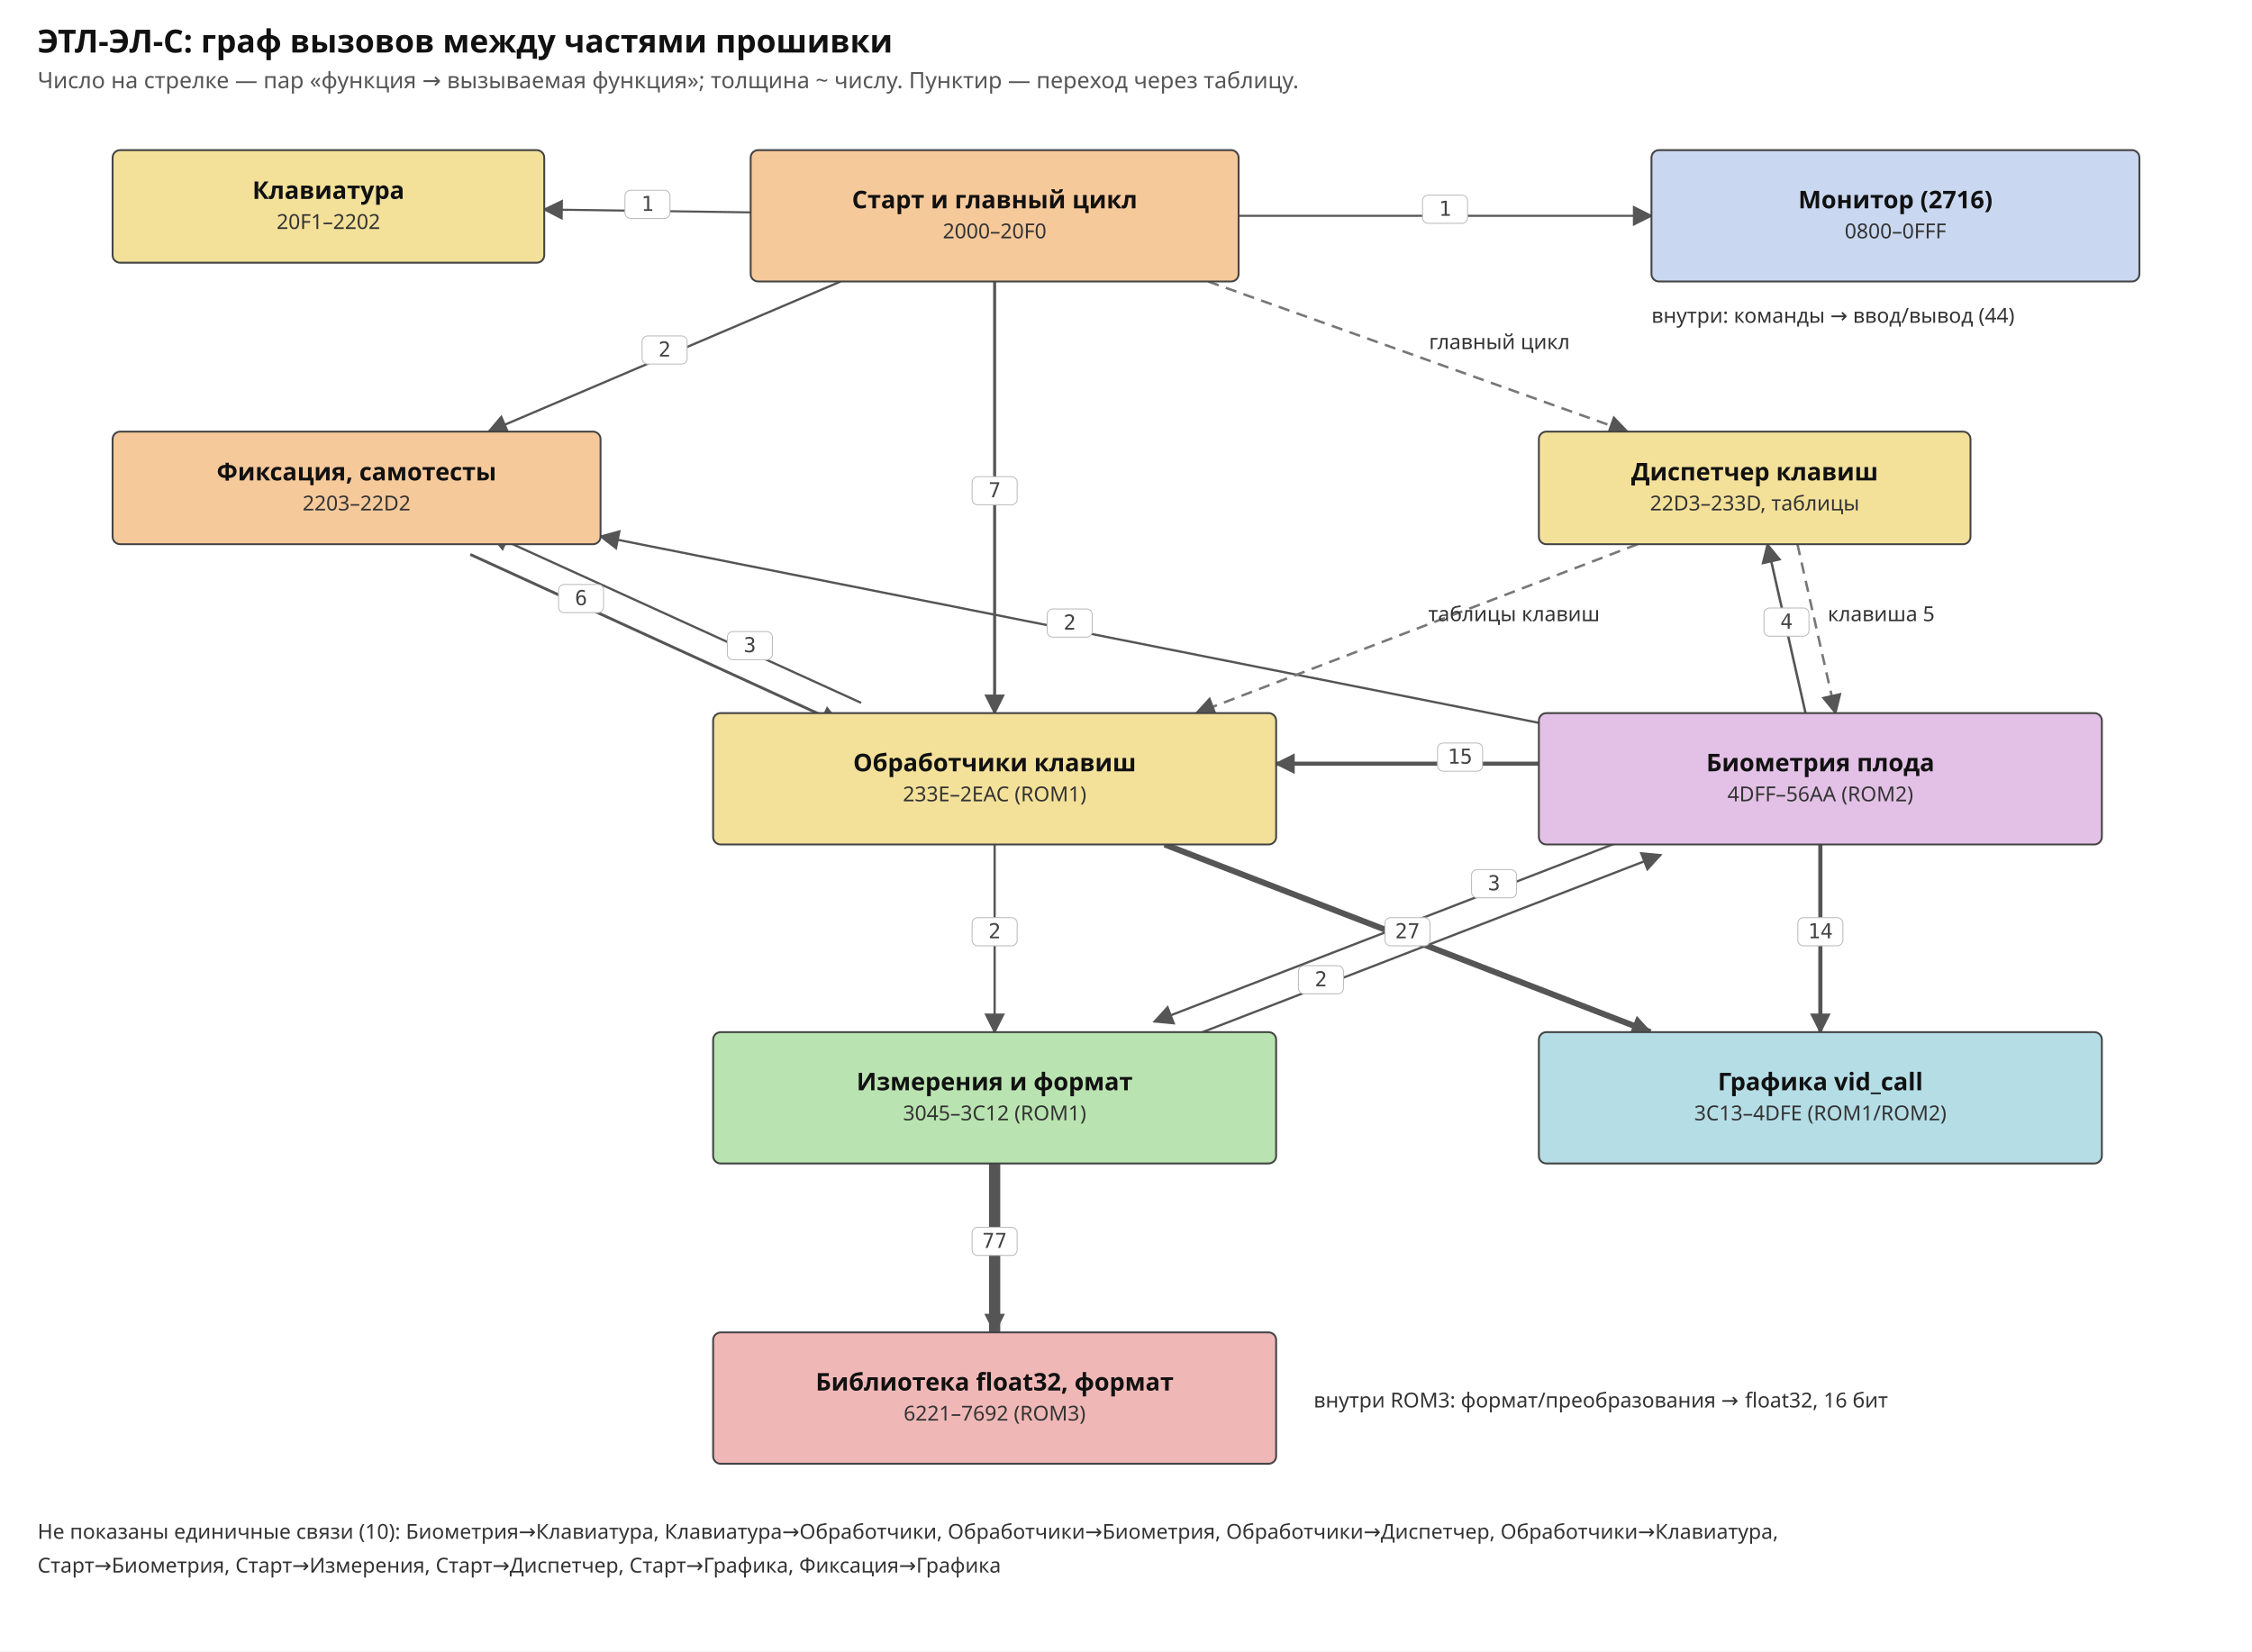
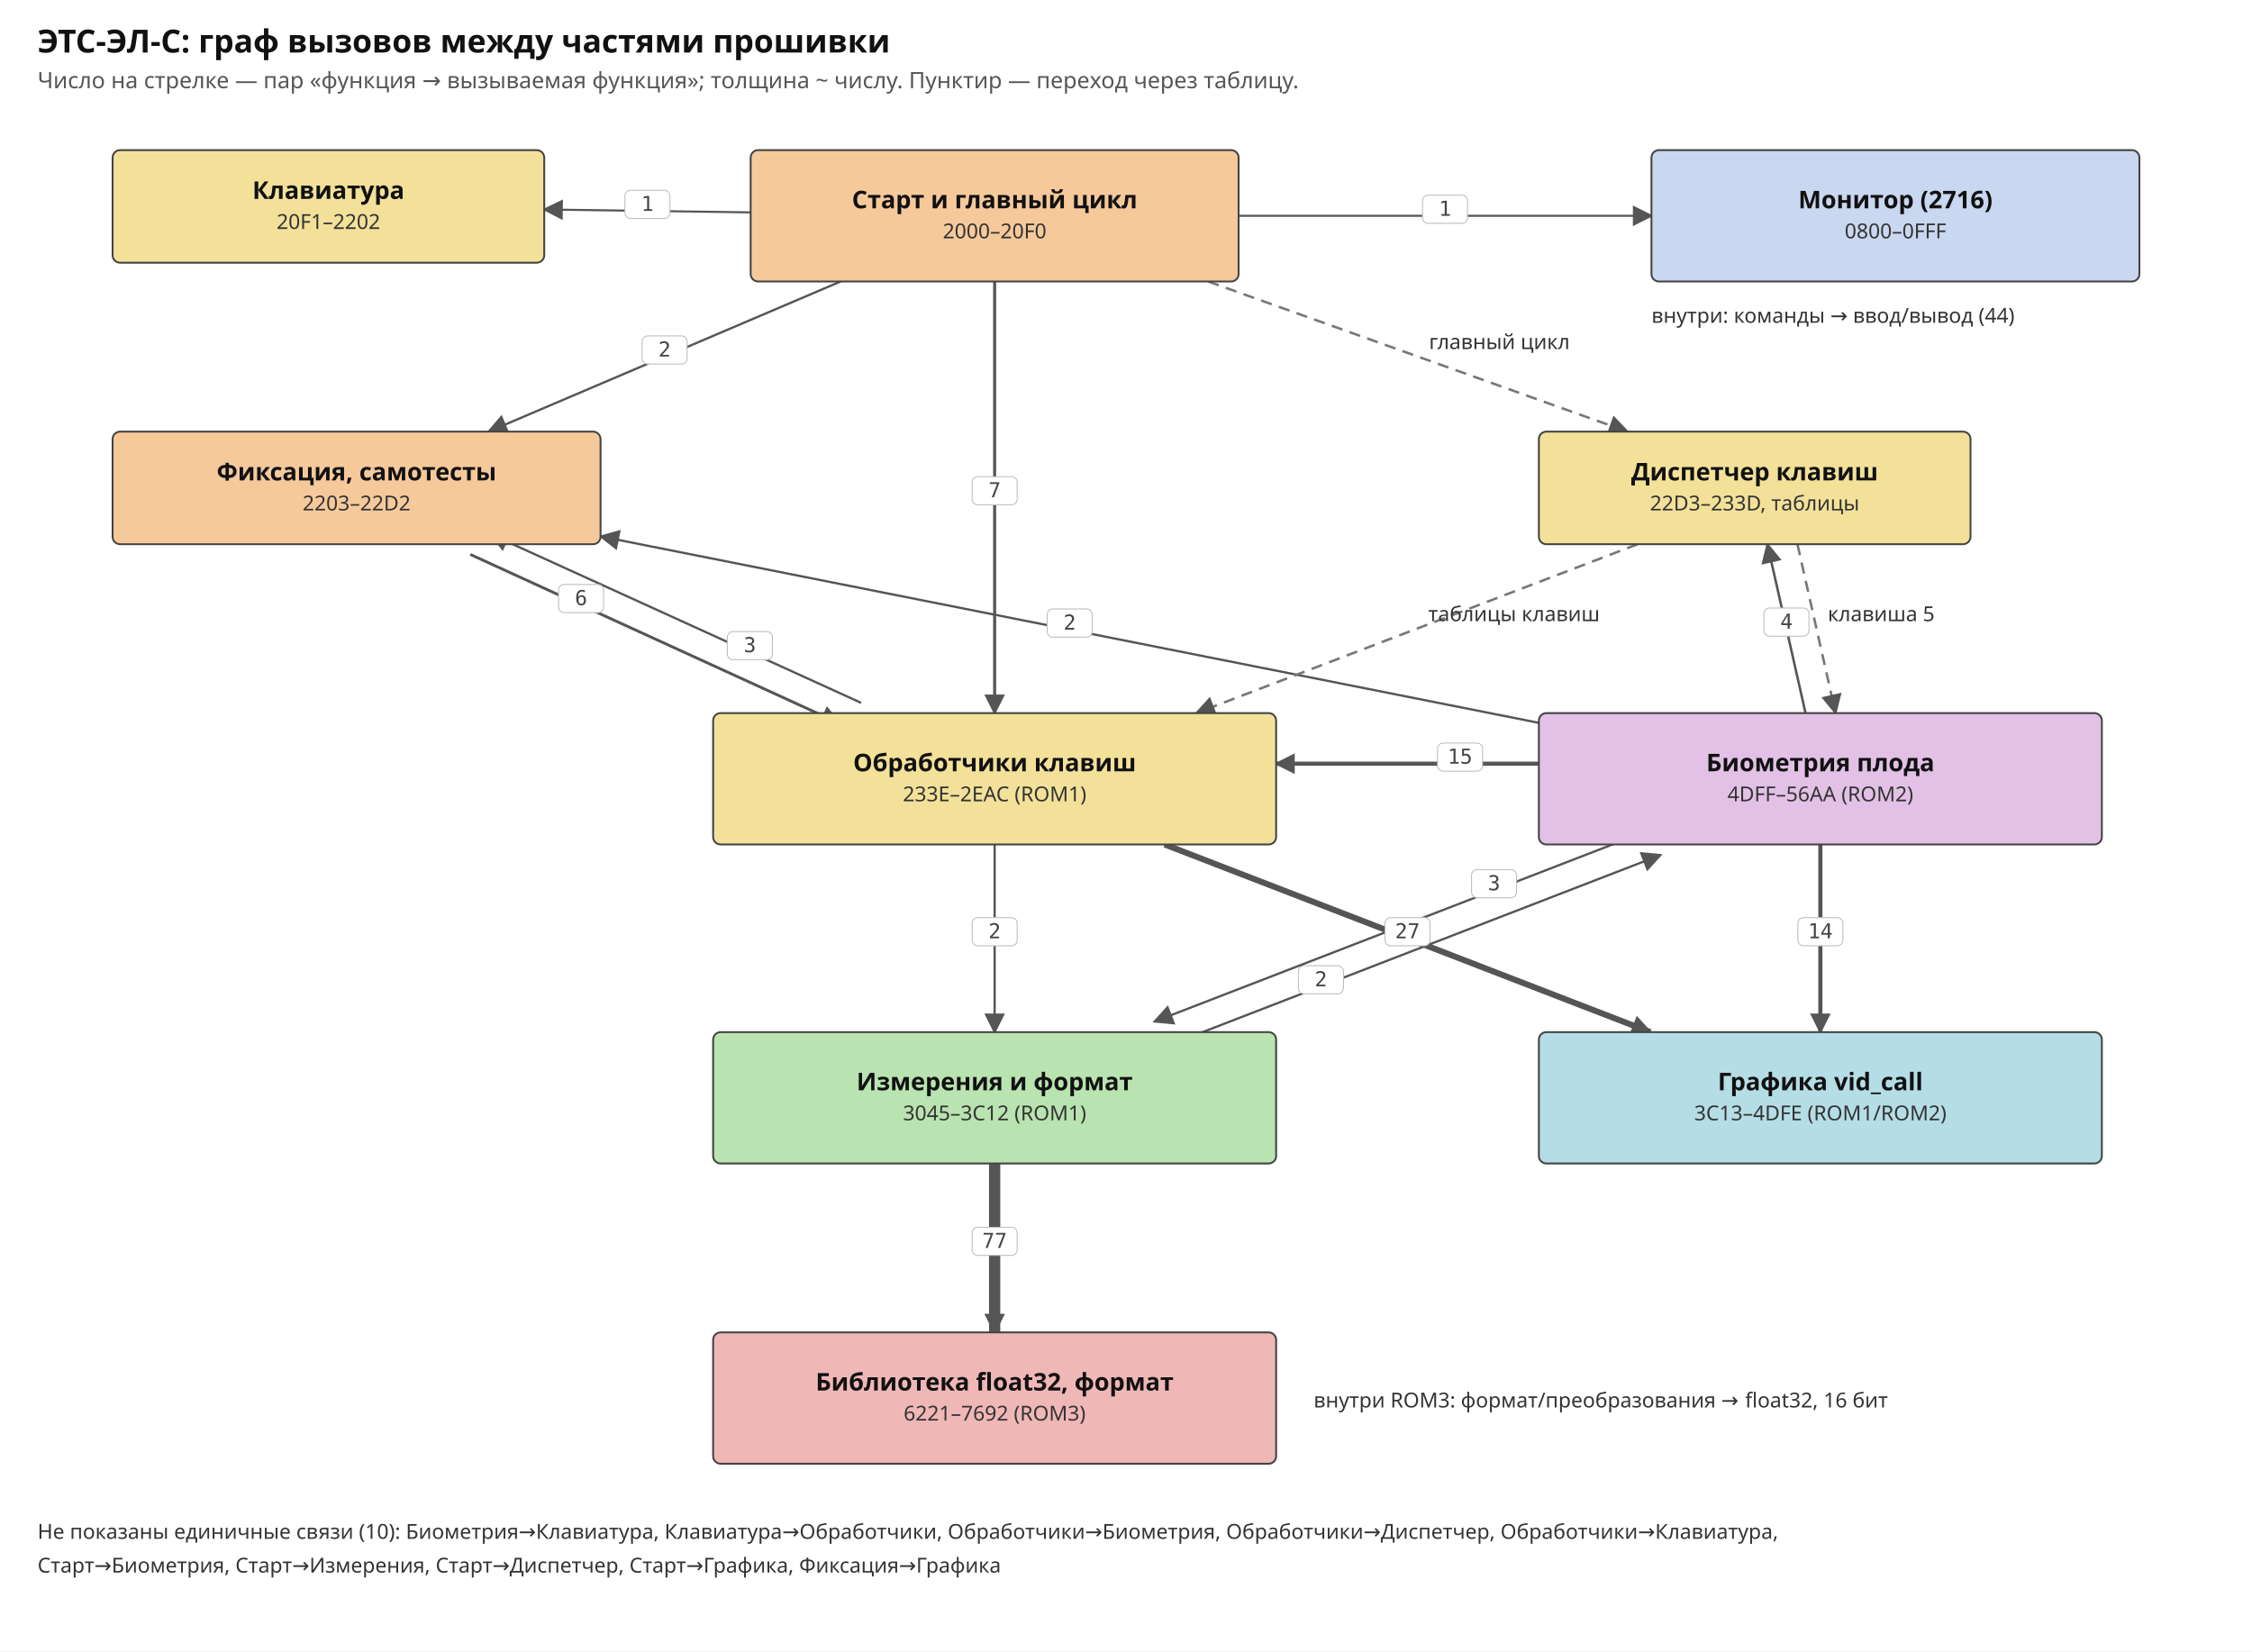
<svg xmlns="http://www.w3.org/2000/svg" width="1200" height="880" viewBox="0 0 1200 880">
  <style>
 .h{font:bold 17px sans-serif;fill:#111} .sub{font:12px sans-serif;fill:#555}
 .t{font:13px sans-serif;fill:#111} .tb{font:bold 13px sans-serif;fill:#111}
 .s{font:11px sans-serif;fill:#333} .a{font:11px monospace;fill:#444}
 .box{stroke:#444;stroke-width:1} .dash{stroke:#888;stroke-width:1;stroke-dasharray:5 3;fill:none}
 .ln{stroke:#444;stroke-width:1.3;fill:none} .bus{stroke:#666;stroke-width:5;fill:none;stroke-linecap:round}
</style>
  <defs>
    <marker id="ar" viewBox="0 0 10 10" refX="9" refY="5" markerWidth="7" markerHeight="7" orient="auto-start-reverse">
      <path d="M0 0L10 5L0 10z" fill="#444" />
    </marker>
  </defs>
  <rect width="100%" height="100%" fill="#fff" />
-   <text class="h" x="20" y="28">ЭТЛ-ЭЛ-С: граф вызовов между частями прошивки</text>
+   <text class="h" x="20" y="28">ЭТС-ЭЛ-С: граф вызовов между частями прошивки</text>
  <text class="sub" x="20" y="47">Число на стрелке — пар «функция → вызываемая функция»; толщина ~ числу. Пунктир — переход через таблицу.</text>
  <defs>
    <marker id="au" viewBox="0 0 10 10" refX="9" refY="5" markerWidth="11" markerHeight="11" markerUnits="userSpaceOnUse" orient="auto">
      <path d="M0 0L10 5L0 10z" fill="#555" />
    </marker>
  </defs>
  <path d="M660 115 L880 115" stroke="#555" stroke-width="1.1" fill="none" marker-end="url(#au)" />
  <rect x="758" y="104" width="24" height="15" rx="3" fill="#fff" stroke="#bbb" stroke-width=".5" />
  <text class="a" x="770" y="115" text-anchor="middle">1</text>
  <path d="M400 113.169 L290 111.62" stroke="#555" stroke-width="1.1" fill="none" marker-end="url(#au)" />
  <rect x="333" y="101.394" width="24" height="15" rx="3" fill="#fff" stroke="#bbb" stroke-width=".5" />
  <text class="a" x="345" y="112.394" text-anchor="middle">1</text>
  <path d="M447.931 150 L260.345 230" stroke="#555" stroke-width="1.2" fill="none" marker-end="url(#au)" />
  <rect x="342.138" y="179" width="24" height="15" rx="3" fill="#fff" stroke="#bbb" stroke-width=".5" />
  <text class="a" x="354.138" y="190" text-anchor="middle">2</text>
  <path d="M530 450 L530 550" stroke="#555" stroke-width="1.2" fill="none" marker-end="url(#au)" />
  <rect x="518" y="489" width="24" height="15" rx="3" fill="#fff" stroke="#bbb" stroke-width=".5" />
  <text class="a" x="530" y="500" text-anchor="middle">2</text>
  <path d="M626.295 555.597 L884.892 455.597" stroke="#555" stroke-width="1.2" fill="none" marker-end="url(#au)" />
  <rect x="691.874" y="514.597" width="24" height="15" rx="3" fill="#fff" stroke="#bbb" stroke-width=".5" />
  <text class="a" x="703.874" y="525.597" text-anchor="middle">2</text>
  <path d="M820 385.192 L320 285.833" stroke="#555" stroke-width="1.2" fill="none" marker-end="url(#au)" />
  <rect x="558" y="324.513" width="24" height="15" rx="3" fill="#fff" stroke="#bbb" stroke-width=".5" />
  <text class="a" x="570" y="335.513" text-anchor="middle">2</text>
  <path d="M458.87 374.541 L261.197 284.541" stroke="#555" stroke-width="1.2" fill="none" marker-end="url(#au)" />
  <rect x="387.568" y="336.541" width="24" height="15" rx="3" fill="#fff" stroke="#bbb" stroke-width=".5" />
  <text class="a" x="399.568" y="347.541" text-anchor="middle">3</text>
  <path d="M873.705 444.403 L615.108 544.403" stroke="#555" stroke-width="1.2" fill="none" marker-end="url(#au)" />
  <rect x="784.126" y="463.403" width="24" height="15" rx="3" fill="#fff" stroke="#bbb" stroke-width=".5" />
  <text class="a" x="796.126" y="474.403" text-anchor="middle">3</text>
  <path d="M962.097 380 L941.774 290" stroke="#555" stroke-width="1.3" fill="none" marker-end="url(#au)" />
  <rect x="939.935" y="324" width="24" height="15" rx="3" fill="#fff" stroke="#bbb" stroke-width=".5" />
  <text class="a" x="951.935" y="335" text-anchor="middle">4</text>
  <path d="M250.613 295.459 L447.352 385.459" stroke="#555" stroke-width="1.5" fill="none" marker-end="url(#au)" />
  <rect x="297.635" y="311.459" width="24" height="15" rx="3" fill="#fff" stroke="#bbb" stroke-width=".5" />
  <text class="a" x="309.635" y="322.459" text-anchor="middle">6</text>
  <path d="M530 150 L530 380" stroke="#555" stroke-width="1.6" fill="none" marker-end="url(#au)" />
  <rect x="518" y="254" width="24" height="15" rx="3" fill="#fff" stroke="#bbb" stroke-width=".5" />
  <text class="a" x="530" y="265" text-anchor="middle">7</text>
  <path d="M970 450 L970 550" stroke="#555" stroke-width="2.2" fill="none" marker-end="url(#au)" />
  <rect x="958" y="489" width="24" height="15" rx="3" fill="#fff" stroke="#bbb" stroke-width=".5" />
  <text class="a" x="970" y="500" text-anchor="middle">14</text>
  <path d="M820 406.955 L680 406.955" stroke="#555" stroke-width="2.2" fill="none" marker-end="url(#au)" />
  <rect x="766" y="395.955" width="24" height="15" rx="3" fill="#fff" stroke="#bbb" stroke-width=".5" />
  <text class="a" x="778" y="406.955" text-anchor="middle">15</text>
  <path d="M620.588 450 L879.412 550" stroke="#555" stroke-width="3.2" fill="none" marker-end="url(#au)" />
  <rect x="738" y="489" width="24" height="15" rx="3" fill="#fff" stroke="#bbb" stroke-width=".5" />
  <text class="a" x="750" y="500" text-anchor="middle">27</text>
  <path d="M530 620 L530 710" stroke="#555" stroke-width="6.0" fill="none" marker-end="url(#au)" />
  <rect x="518" y="654" width="24" height="15" rx="3" fill="#fff" stroke="#bbb" stroke-width=".5" />
  <text class="a" x="530" y="665" text-anchor="middle">77</text>
  <path d="M872.613 290 L637.452 380" stroke="#777" stroke-width="1.3" stroke-dasharray="6 4" fill="none" marker-end="url(#au)" />
  <text class="s" x="761.032" y="331" text-anchor="start">таблицы клавиш</text>
  <path d="M957.774 290 L978.097 380" stroke="#777" stroke-width="1.3" stroke-dasharray="6 4" fill="none" marker-end="url(#au)" />
  <text class="s" x="973.935" y="331" text-anchor="start">клавиша 5</text>
  <path d="M643.759 150 L867.207 230" stroke="#777" stroke-width="1.3" stroke-dasharray="6 4" fill="none" marker-end="url(#au)" />
  <text class="s" x="761.483" y="186" text-anchor="start">главный цикл</text>
  <rect class="box" x="60" y="80" width="230" height="60" rx="4" fill="#f3e19a" />
  <text class="tb" x="175" y="106" text-anchor="middle">Клавиатура</text>
  <text class="s" x="175" y="122" text-anchor="middle">20F1–2202</text>
  <rect class="box" x="400" y="80" width="260" height="70" rx="4" fill="#f6c99b" />
  <text class="tb" x="530" y="111" text-anchor="middle">Старт и главный цикл</text>
  <text class="s" x="530" y="127" text-anchor="middle">2000–20F0</text>
  <rect class="box" x="880" y="80" width="260" height="70" rx="4" fill="#c9d7f0" />
  <text class="tb" x="1010" y="111" text-anchor="middle">Монитор (2716)</text>
  <text class="s" x="1010" y="127" text-anchor="middle">0800–0FFF</text>
  <rect class="box" x="60" y="230" width="260" height="60" rx="4" fill="#f6c99b" />
  <text class="tb" x="190" y="256" text-anchor="middle">Фиксация, самотесты</text>
  <text class="s" x="190" y="272" text-anchor="middle">2203–22D2</text>
  <rect class="box" x="820" y="230" width="230" height="60" rx="4" fill="#f3e19a" />
  <text class="tb" x="935" y="256" text-anchor="middle">Диспетчер клавиш</text>
  <text class="s" x="935" y="272" text-anchor="middle">22D3–233D, таблицы</text>
  <rect class="box" x="380" y="380" width="300" height="70" rx="4" fill="#f3e19a" />
  <text class="tb" x="530" y="411" text-anchor="middle">Обработчики клавиш</text>
  <text class="s" x="530" y="427" text-anchor="middle">233E–2EAC (ROM1)</text>
  <rect class="box" x="820" y="380" width="300" height="70" rx="4" fill="#e3c1e6" />
  <text class="tb" x="970" y="411" text-anchor="middle">Биометрия плода</text>
  <text class="s" x="970" y="427" text-anchor="middle">4DFF–56AA (ROM2)</text>
  <rect class="box" x="380" y="550" width="300" height="70" rx="4" fill="#b9e3b0" />
  <text class="tb" x="530" y="581" text-anchor="middle">Измерения и формат</text>
  <text class="s" x="530" y="597" text-anchor="middle">3045–3C12 (ROM1)</text>
  <rect class="box" x="820" y="550" width="300" height="70" rx="4" fill="#b5dde6" />
  <text class="tb" x="970" y="581" text-anchor="middle">Графика vid_call</text>
  <text class="s" x="970" y="597" text-anchor="middle">3C13–4DFE (ROM1/ROM2)</text>
  <rect class="box" x="380" y="710" width="300" height="70" rx="4" fill="#f0b7b7" />
  <text class="tb" x="530" y="741" text-anchor="middle">Библиотека float32, формат</text>
  <text class="s" x="530" y="757" text-anchor="middle">6221–7692 (ROM3)</text>
  <text class="s" x="880" y="172" text-anchor="start">внутри: команды → ввод/вывод (44)</text>
  <text class="s" x="700" y="750" text-anchor="start">внутри ROM3: формат/преобразования → float32, 16 бит</text>
  <text class="s" x="20" y="820" text-anchor="start">Не показаны единичные связи (10): Биометрия→Клавиатура, Клавиатура→Обработчики, Обработчики→Биометрия, Обработчики→Диспетчер, Обработчики→Клавиатура,</text>
  <text class="s" x="20" y="838" text-anchor="start">Старт→Биометрия, Старт→Измерения, Старт→Диспетчер, Старт→Графика, Фиксация→Графика</text>
</svg>
